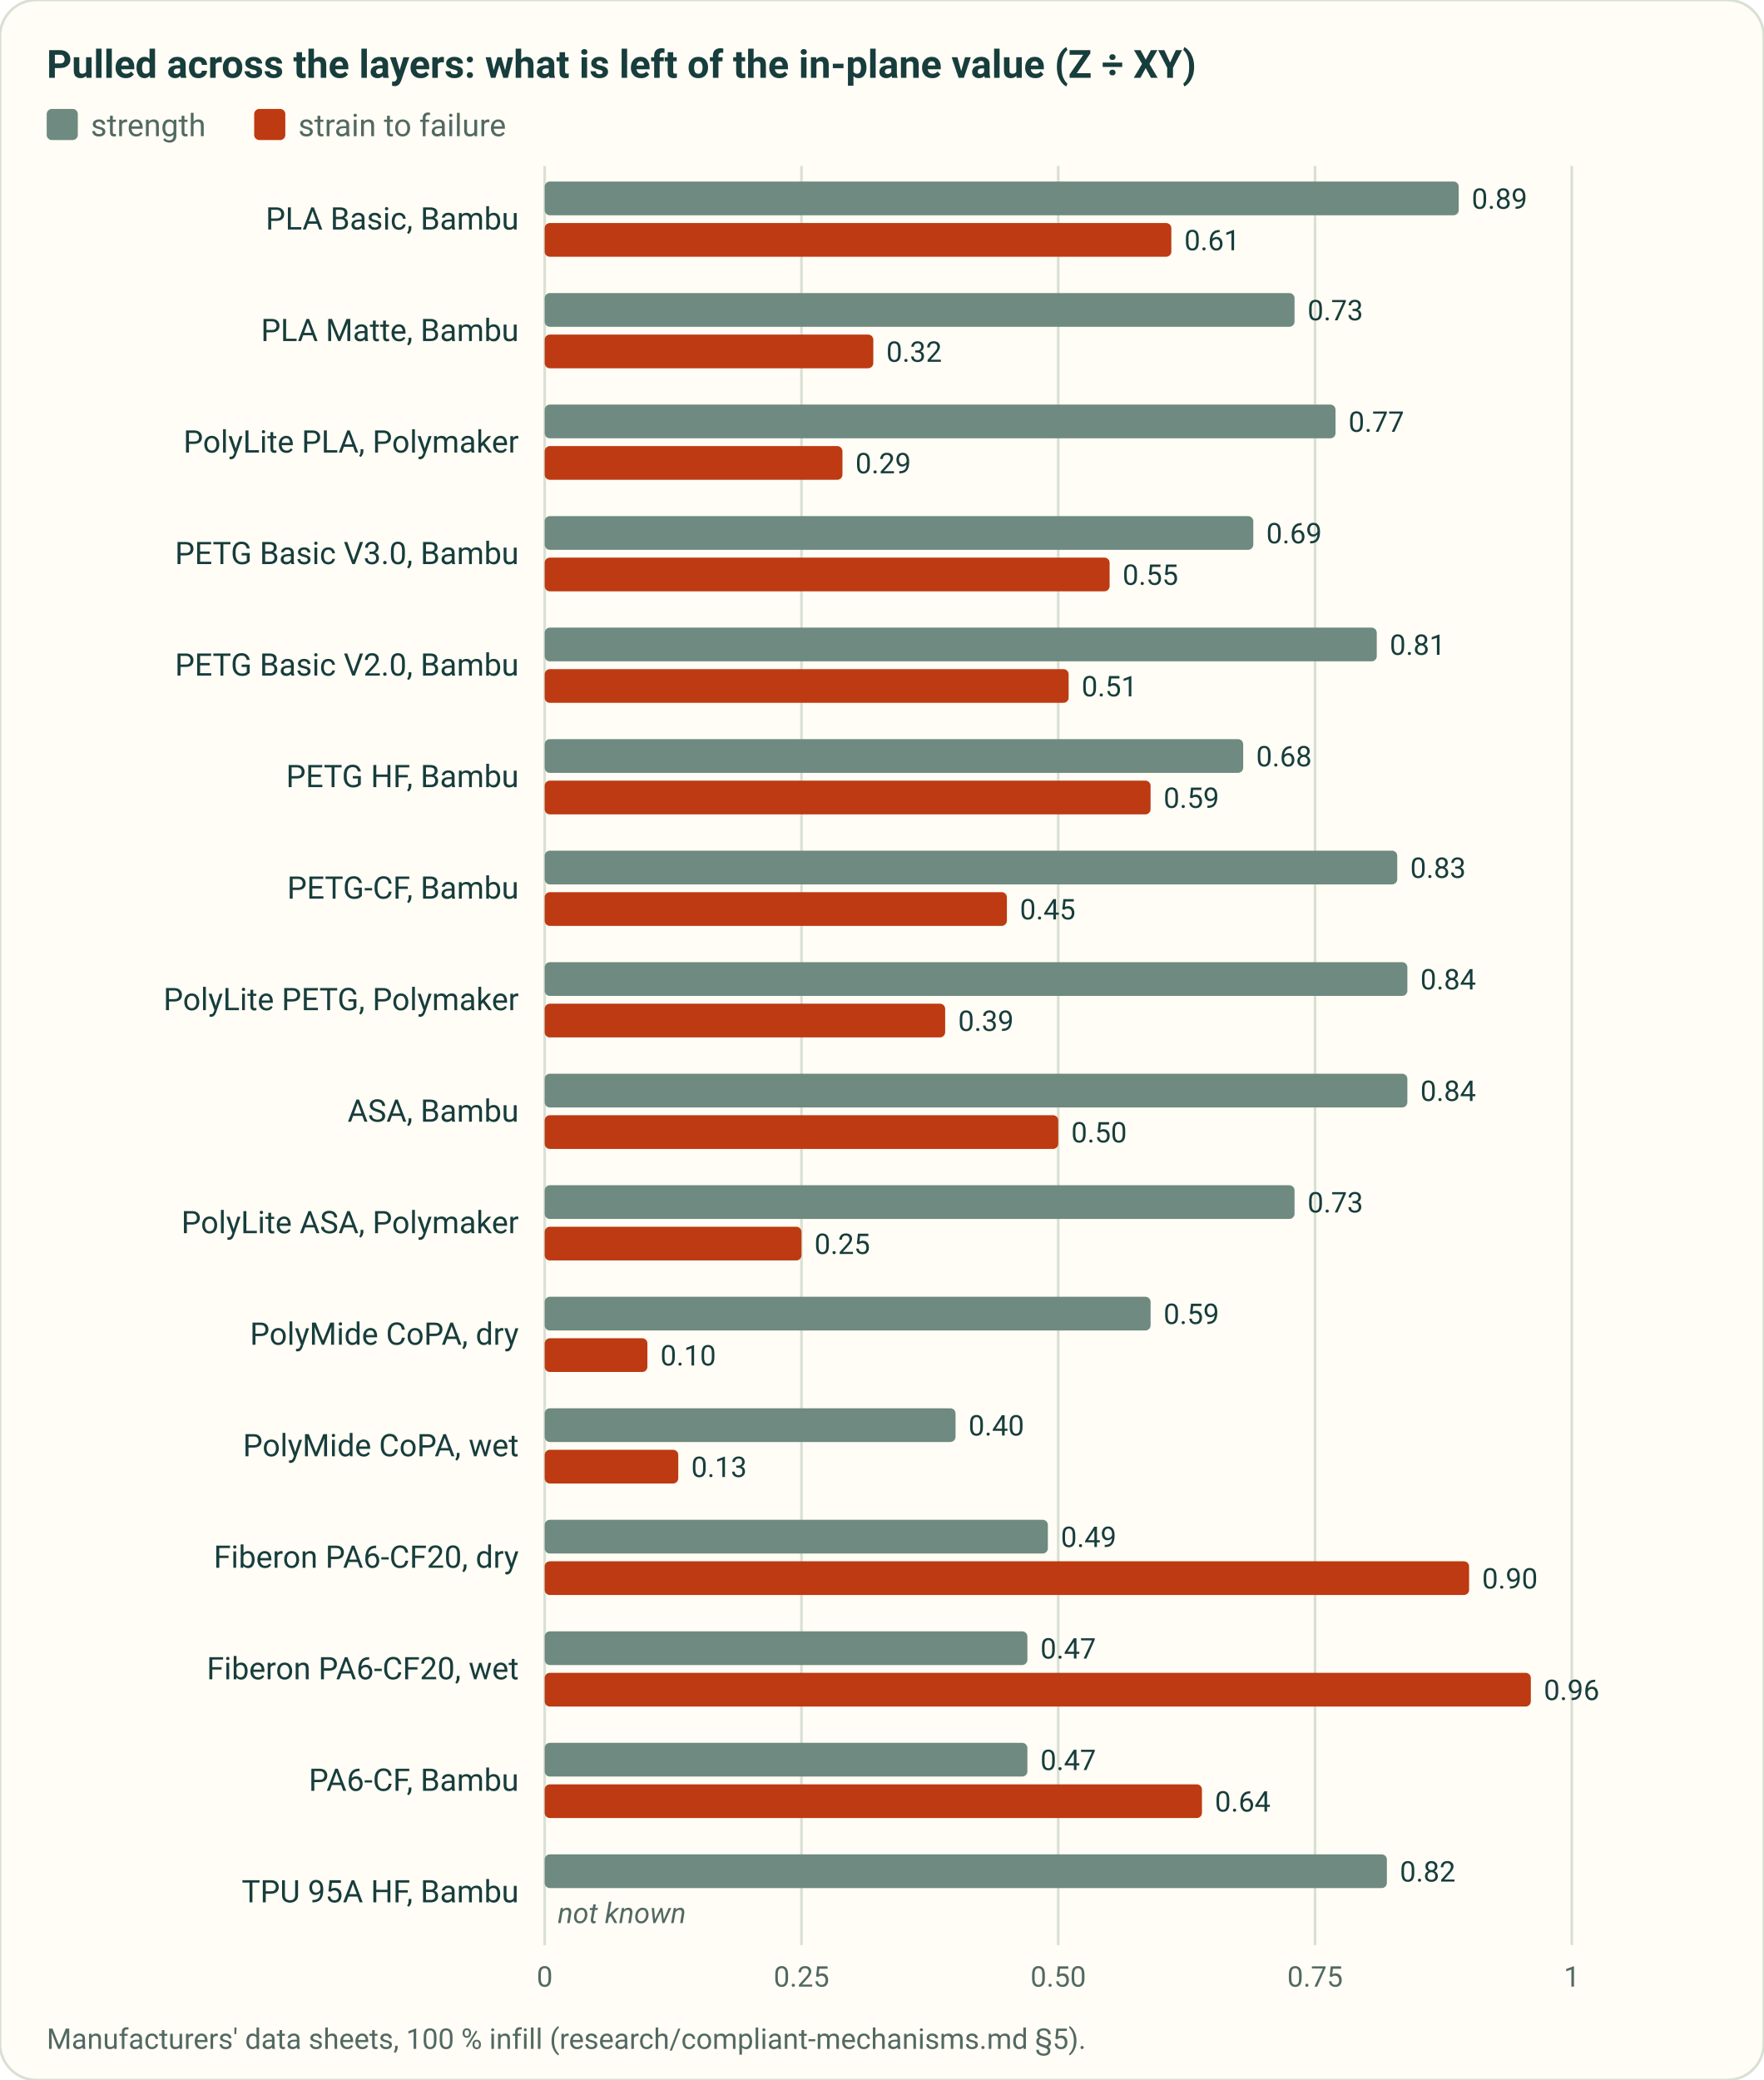
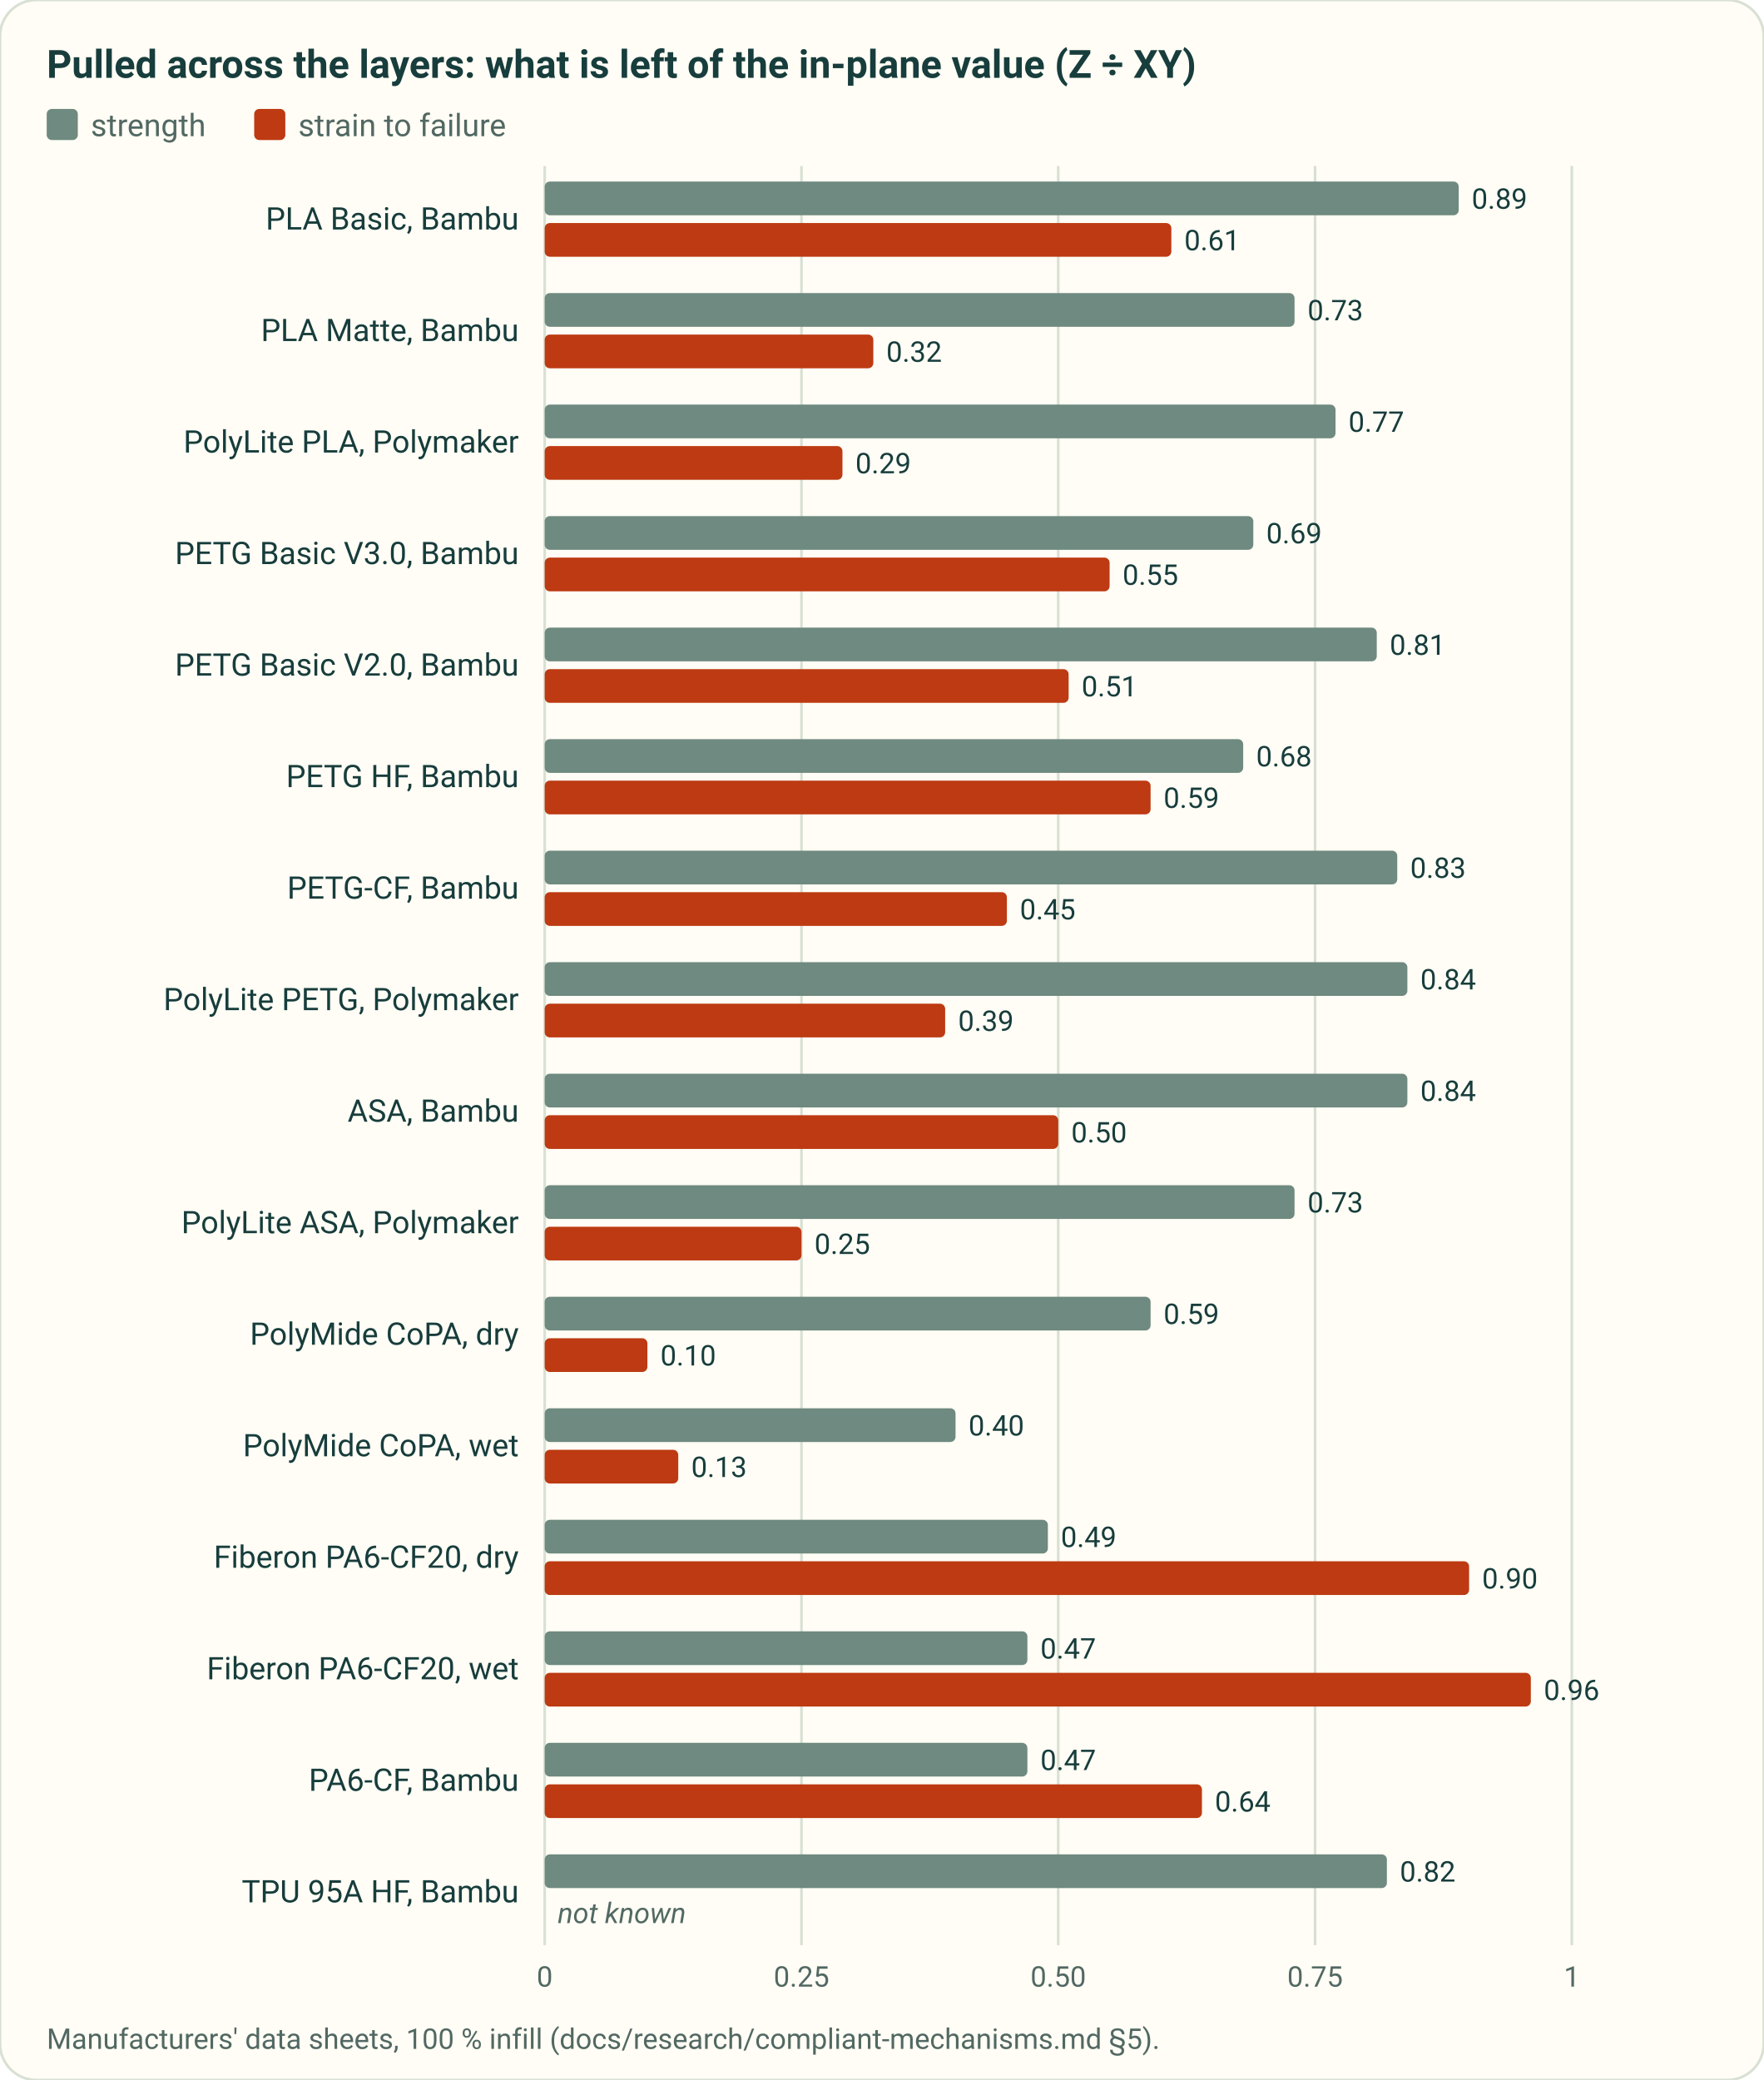
<svg xmlns="http://www.w3.org/2000/svg" viewBox="0 0 680 802" width="680" height="802" role="img" aria-label="Pulled across the layers: what is left of the in-plane value (Z ÷ XY)" font-family="system-ui,-apple-system,Segoe UI,Roboto,sans-serif">
  <rect width="680" height="802" rx="14" fill="#fffdf5" stroke="#d8e0d3" />
  <text x="18" y="30" font-size="15" font-weight="700" fill="#173d3c">Pulled across the layers: what is left of the in-plane value (Z ÷ XY)</text>
  <rect x="18" y="42" width="12" height="12" rx="2" fill="#6f8a80" />
  <text x="35" y="52.5" font-size="12" fill="#526863">strength</text>
  <rect x="98" y="42" width="12" height="12" rx="2" fill="#bd3a12" />
  <text x="115" y="52.5" font-size="12" fill="#526863">strain to failure</text>
  <line x1="210.0" y1="64" x2="210.0" y2="750" stroke="#d8e0d3" />
  <text x="210.0" y="766" font-size="11" fill="#526863" text-anchor="middle">0</text>
  <line x1="309.0" y1="64" x2="309.0" y2="750" stroke="#d8e0d3" />
  <text x="309.0" y="766" font-size="11" fill="#526863" text-anchor="middle">0.25</text>
  <line x1="408.0" y1="64" x2="408.0" y2="750" stroke="#d8e0d3" />
  <text x="408.0" y="766" font-size="11" fill="#526863" text-anchor="middle">0.50</text>
  <line x1="507.0" y1="64" x2="507.0" y2="750" stroke="#d8e0d3" />
  <text x="507.0" y="766" font-size="11" fill="#526863" text-anchor="middle">0.75</text>
  <line x1="606.0" y1="64" x2="606.0" y2="750" stroke="#d8e0d3" />
  <text x="606.0" y="766" font-size="11" fill="#526863" text-anchor="middle">1</text>
  <text x="200" y="88.5" font-size="12" fill="#173d3c" text-anchor="end">PLA Basic, Bambu</text>
  <rect x="210" y="70" width="352.4" height="13" rx="2" fill="#6f8a80" />
  <text x="567.4" y="80.5" font-size="11" fill="#173d3c">0.89</text>
  <rect x="210" y="86" width="241.6" height="13" rx="2" fill="#bd3a12" />
  <text x="456.6" y="96.5" font-size="11" fill="#173d3c">0.61</text>
  <text x="200" y="131.5" font-size="12" fill="#173d3c" text-anchor="end">PLA Matte, Bambu</text>
  <rect x="210" y="113" width="289.1" height="13" rx="2" fill="#6f8a80" />
  <text x="504.1" y="123.5" font-size="11" fill="#173d3c">0.73</text>
  <rect x="210" y="129" width="126.7" height="13" rx="2" fill="#bd3a12" />
  <text x="341.7" y="139.5" font-size="11" fill="#173d3c">0.32</text>
  <text x="200" y="174.5" font-size="12" fill="#173d3c" text-anchor="end">PolyLite PLA, Polymaker</text>
  <rect x="210" y="156" width="304.9" height="13" rx="2" fill="#6f8a80" />
  <text x="519.9" y="166.5" font-size="11" fill="#173d3c">0.77</text>
  <rect x="210" y="172" width="114.8" height="13" rx="2" fill="#bd3a12" />
  <text x="329.8" y="182.5" font-size="11" fill="#173d3c">0.29</text>
  <text x="200" y="217.5" font-size="12" fill="#173d3c" text-anchor="end">PETG Basic V3.0, Bambu</text>
  <rect x="210" y="199" width="273.2" height="13" rx="2" fill="#6f8a80" />
  <text x="488.2" y="209.5" font-size="11" fill="#173d3c">0.69</text>
  <rect x="210" y="215" width="217.8" height="13" rx="2" fill="#bd3a12" />
  <text x="432.8" y="225.5" font-size="11" fill="#173d3c">0.55</text>
  <text x="200" y="260.5" font-size="12" fill="#173d3c" text-anchor="end">PETG Basic V2.0, Bambu</text>
  <rect x="210" y="242" width="320.8" height="13" rx="2" fill="#6f8a80" />
  <text x="535.8" y="252.5" font-size="11" fill="#173d3c">0.81</text>
  <rect x="210" y="258" width="202.0" height="13" rx="2" fill="#bd3a12" />
  <text x="417.0" y="268.5" font-size="11" fill="#173d3c">0.51</text>
  <text x="200" y="303.5" font-size="12" fill="#173d3c" text-anchor="end">PETG HF, Bambu</text>
  <rect x="210" y="285" width="269.3" height="13" rx="2" fill="#6f8a80" />
  <text x="484.3" y="295.5" font-size="11" fill="#173d3c">0.68</text>
  <rect x="210" y="301" width="233.6" height="13" rx="2" fill="#bd3a12" />
  <text x="448.6" y="311.5" font-size="11" fill="#173d3c">0.59</text>
  <text x="200" y="346.5" font-size="12" fill="#173d3c" text-anchor="end">PETG-CF, Bambu</text>
  <rect x="210" y="328" width="328.7" height="13" rx="2" fill="#6f8a80" />
  <text x="543.7" y="338.5" font-size="11" fill="#173d3c">0.83</text>
  <rect x="210" y="344" width="178.2" height="13" rx="2" fill="#bd3a12" />
  <text x="393.2" y="354.5" font-size="11" fill="#173d3c">0.45</text>
  <text x="200" y="389.5" font-size="12" fill="#173d3c" text-anchor="end">PolyLite PETG, Polymaker</text>
  <rect x="210" y="371" width="332.6" height="13" rx="2" fill="#6f8a80" />
  <text x="547.6" y="381.5" font-size="11" fill="#173d3c">0.84</text>
  <rect x="210" y="387" width="154.4" height="13" rx="2" fill="#bd3a12" />
  <text x="369.4" y="397.5" font-size="11" fill="#173d3c">0.39</text>
  <text x="200" y="432.5" font-size="12" fill="#173d3c" text-anchor="end">ASA, Bambu</text>
  <rect x="210" y="414" width="332.6" height="13" rx="2" fill="#6f8a80" />
  <text x="547.6" y="424.5" font-size="11" fill="#173d3c">0.84</text>
  <rect x="210" y="430" width="198.0" height="13" rx="2" fill="#bd3a12" />
  <text x="413.0" y="440.5" font-size="11" fill="#173d3c">0.50</text>
  <text x="200" y="475.5" font-size="12" fill="#173d3c" text-anchor="end">PolyLite ASA, Polymaker</text>
  <rect x="210" y="457" width="289.1" height="13" rx="2" fill="#6f8a80" />
  <text x="504.1" y="467.5" font-size="11" fill="#173d3c">0.73</text>
  <rect x="210" y="473" width="99.0" height="13" rx="2" fill="#bd3a12" />
  <text x="314.0" y="483.5" font-size="11" fill="#173d3c">0.25</text>
  <text x="200" y="518.5" font-size="12" fill="#173d3c" text-anchor="end">PolyMide CoPA, dry</text>
  <rect x="210" y="500" width="233.6" height="13" rx="2" fill="#6f8a80" />
  <text x="448.6" y="510.5" font-size="11" fill="#173d3c">0.59</text>
  <rect x="210" y="516" width="39.6" height="13" rx="2" fill="#bd3a12" />
  <text x="254.6" y="526.5" font-size="11" fill="#173d3c">0.10</text>
  <text x="200" y="561.5" font-size="12" fill="#173d3c" text-anchor="end">PolyMide CoPA, wet</text>
  <rect x="210" y="543" width="158.4" height="13" rx="2" fill="#6f8a80" />
  <text x="373.4" y="553.5" font-size="11" fill="#173d3c">0.40</text>
  <rect x="210" y="559" width="51.5" height="13" rx="2" fill="#bd3a12" />
  <text x="266.5" y="569.5" font-size="11" fill="#173d3c">0.13</text>
  <text x="200" y="604.5" font-size="12" fill="#173d3c" text-anchor="end">Fiberon PA6-CF20, dry</text>
  <rect x="210" y="586" width="194.0" height="13" rx="2" fill="#6f8a80" />
  <text x="409.0" y="596.5" font-size="11" fill="#173d3c">0.49</text>
  <rect x="210" y="602" width="356.4" height="13" rx="2" fill="#bd3a12" />
  <text x="571.4" y="612.5" font-size="11" fill="#173d3c">0.90</text>
  <text x="200" y="647.5" font-size="12" fill="#173d3c" text-anchor="end">Fiberon PA6-CF20, wet</text>
  <rect x="210" y="629" width="186.1" height="13" rx="2" fill="#6f8a80" />
  <text x="401.1" y="639.5" font-size="11" fill="#173d3c">0.47</text>
  <rect x="210" y="645" width="380.2" height="13" rx="2" fill="#bd3a12" />
  <text x="595.2" y="655.5" font-size="11" fill="#173d3c">0.96</text>
  <text x="200" y="690.5" font-size="12" fill="#173d3c" text-anchor="end">PA6-CF, Bambu</text>
  <rect x="210" y="672" width="186.1" height="13" rx="2" fill="#6f8a80" />
  <text x="401.1" y="682.5" font-size="11" fill="#173d3c">0.47</text>
  <rect x="210" y="688" width="253.4" height="13" rx="2" fill="#bd3a12" />
  <text x="468.4" y="698.5" font-size="11" fill="#173d3c">0.64</text>
  <text x="200" y="733.5" font-size="12" fill="#173d3c" text-anchor="end">TPU 95A HF, Bambu</text>
  <rect x="210" y="715" width="324.7" height="13" rx="2" fill="#6f8a80" />
  <text x="539.7" y="725.5" font-size="11" fill="#173d3c">0.82</text>
  <text x="215" y="741.5" font-size="11" font-style="italic" fill="#526863">not known</text>
-   <text x="18" y="790" font-size="11" fill="#526863">Manufacturers' data sheets, 100 % infill (research/compliant-mechanisms.md §5).</text>
+   <text x="18" y="790" font-size="11" fill="#526863">Manufacturers' data sheets, 100 % infill (docs/research/compliant-mechanisms.md §5).</text>
</svg>
